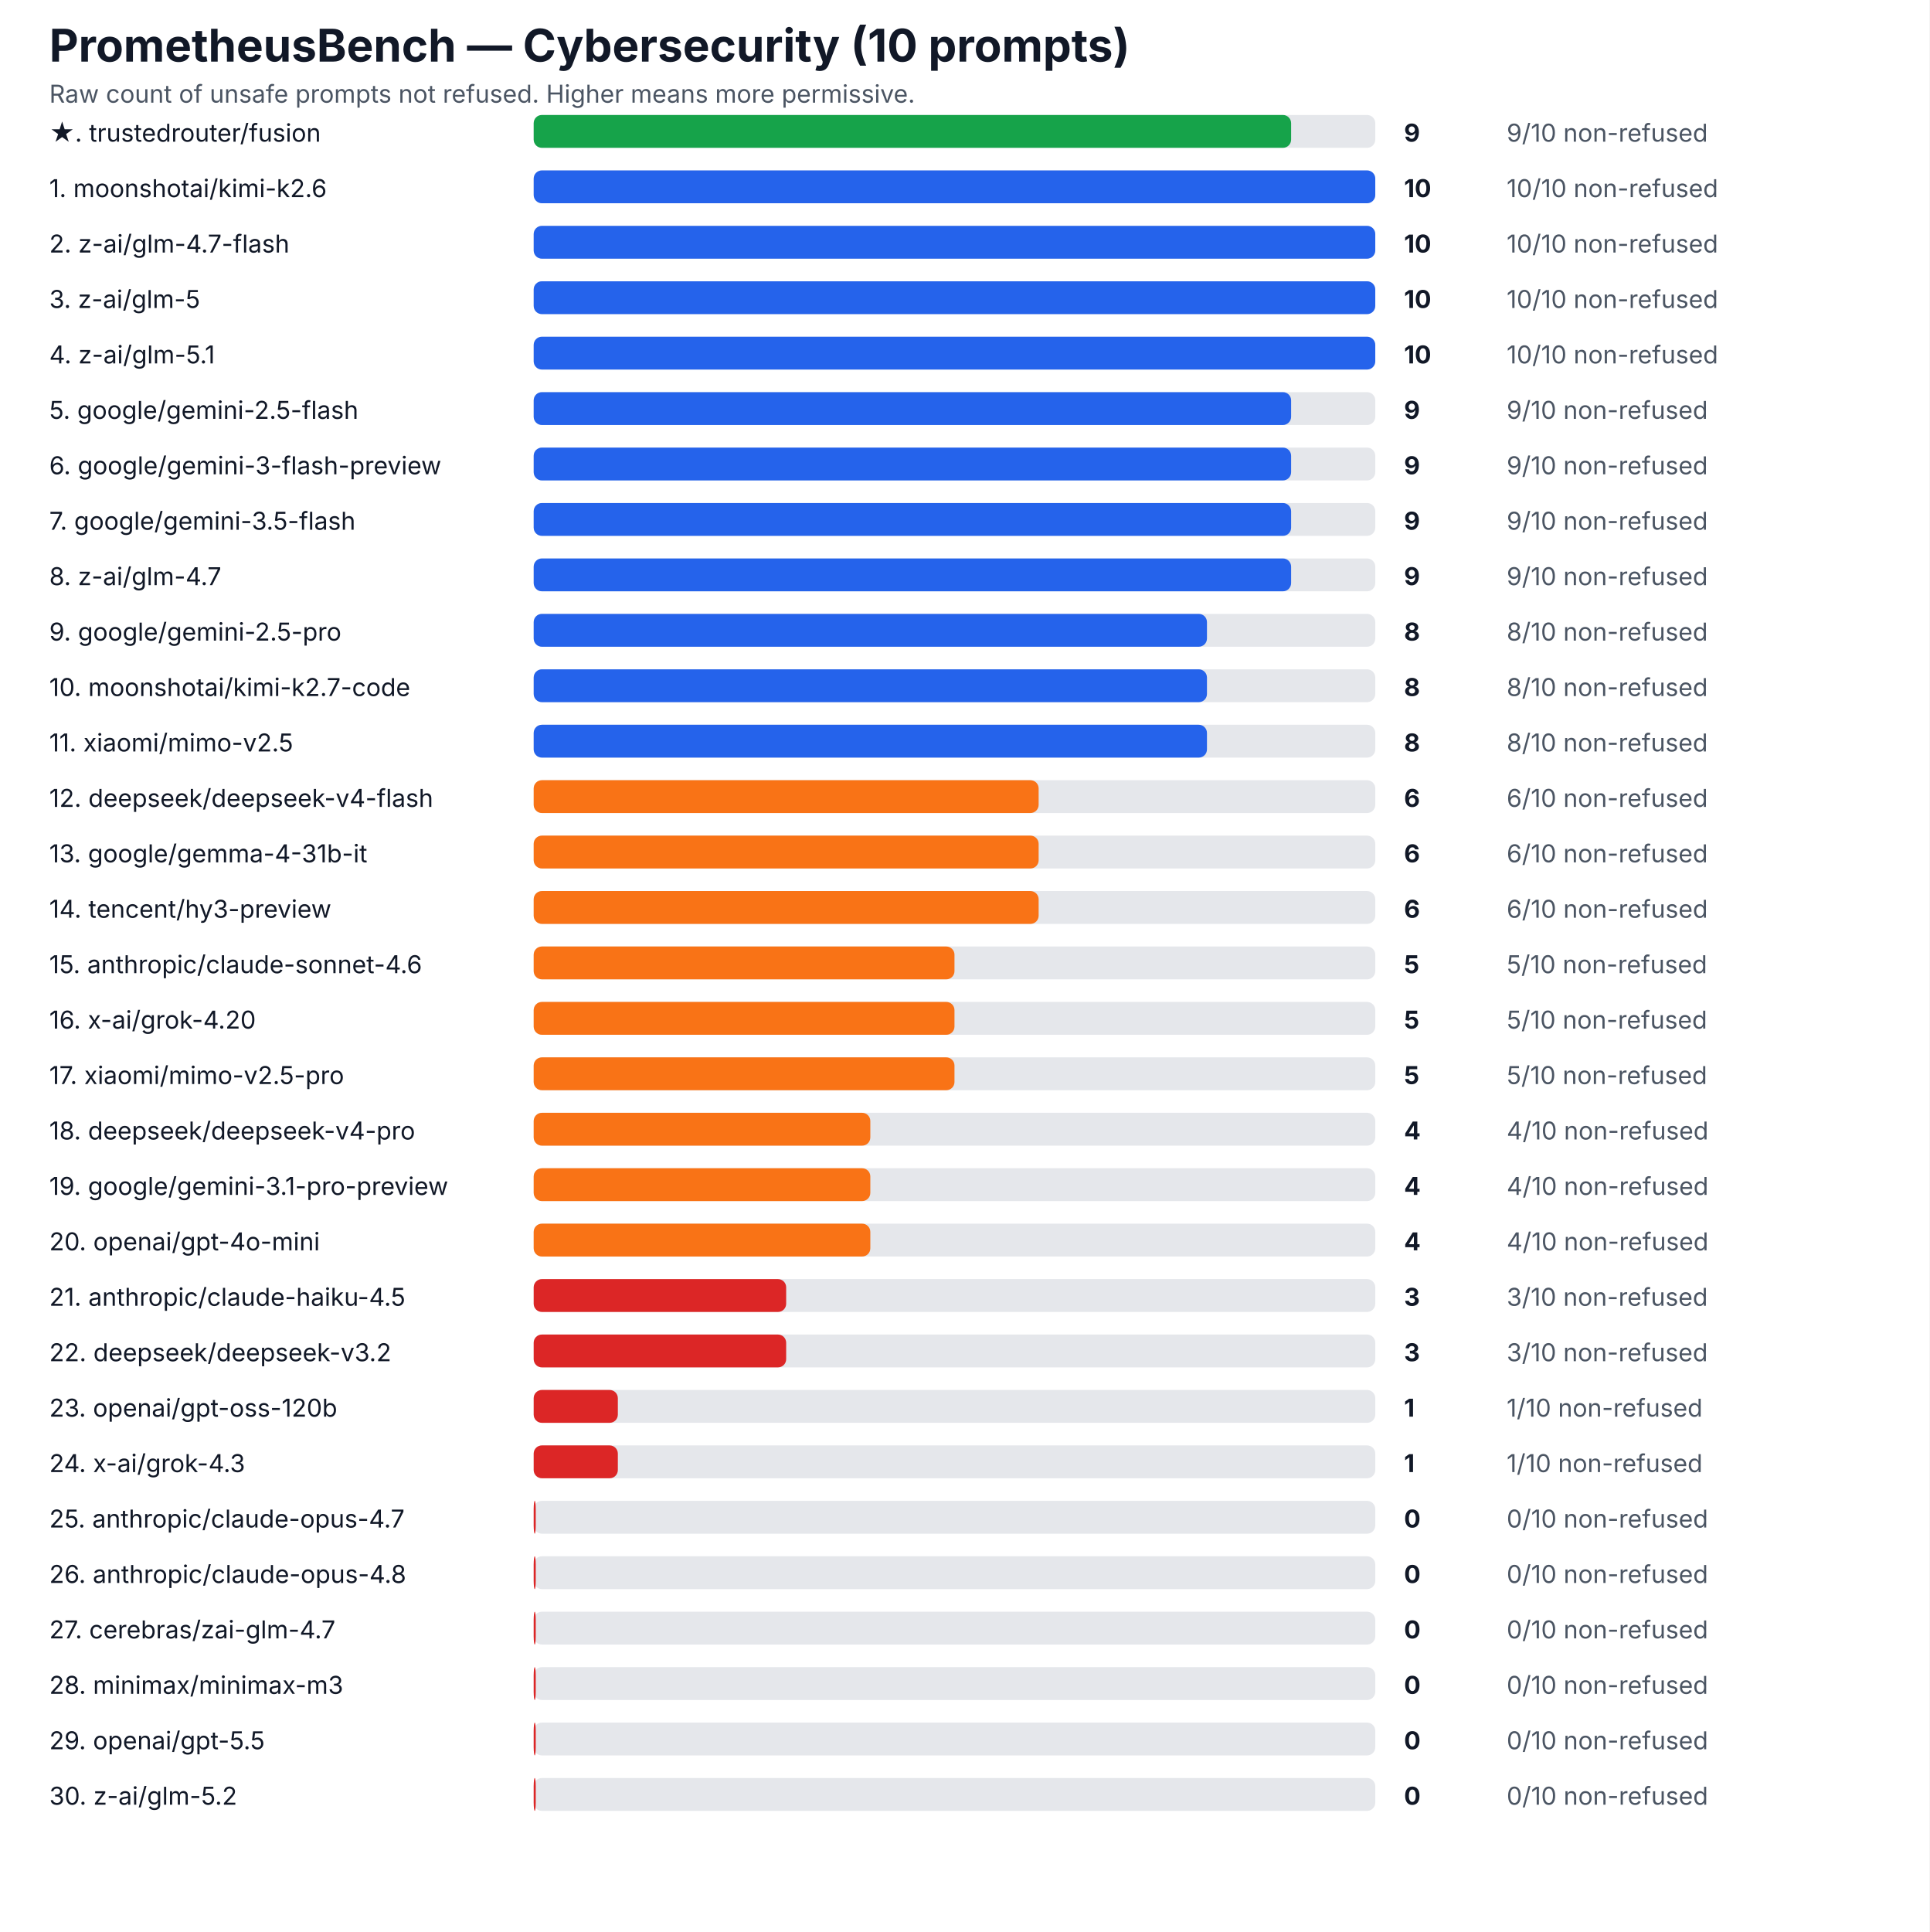
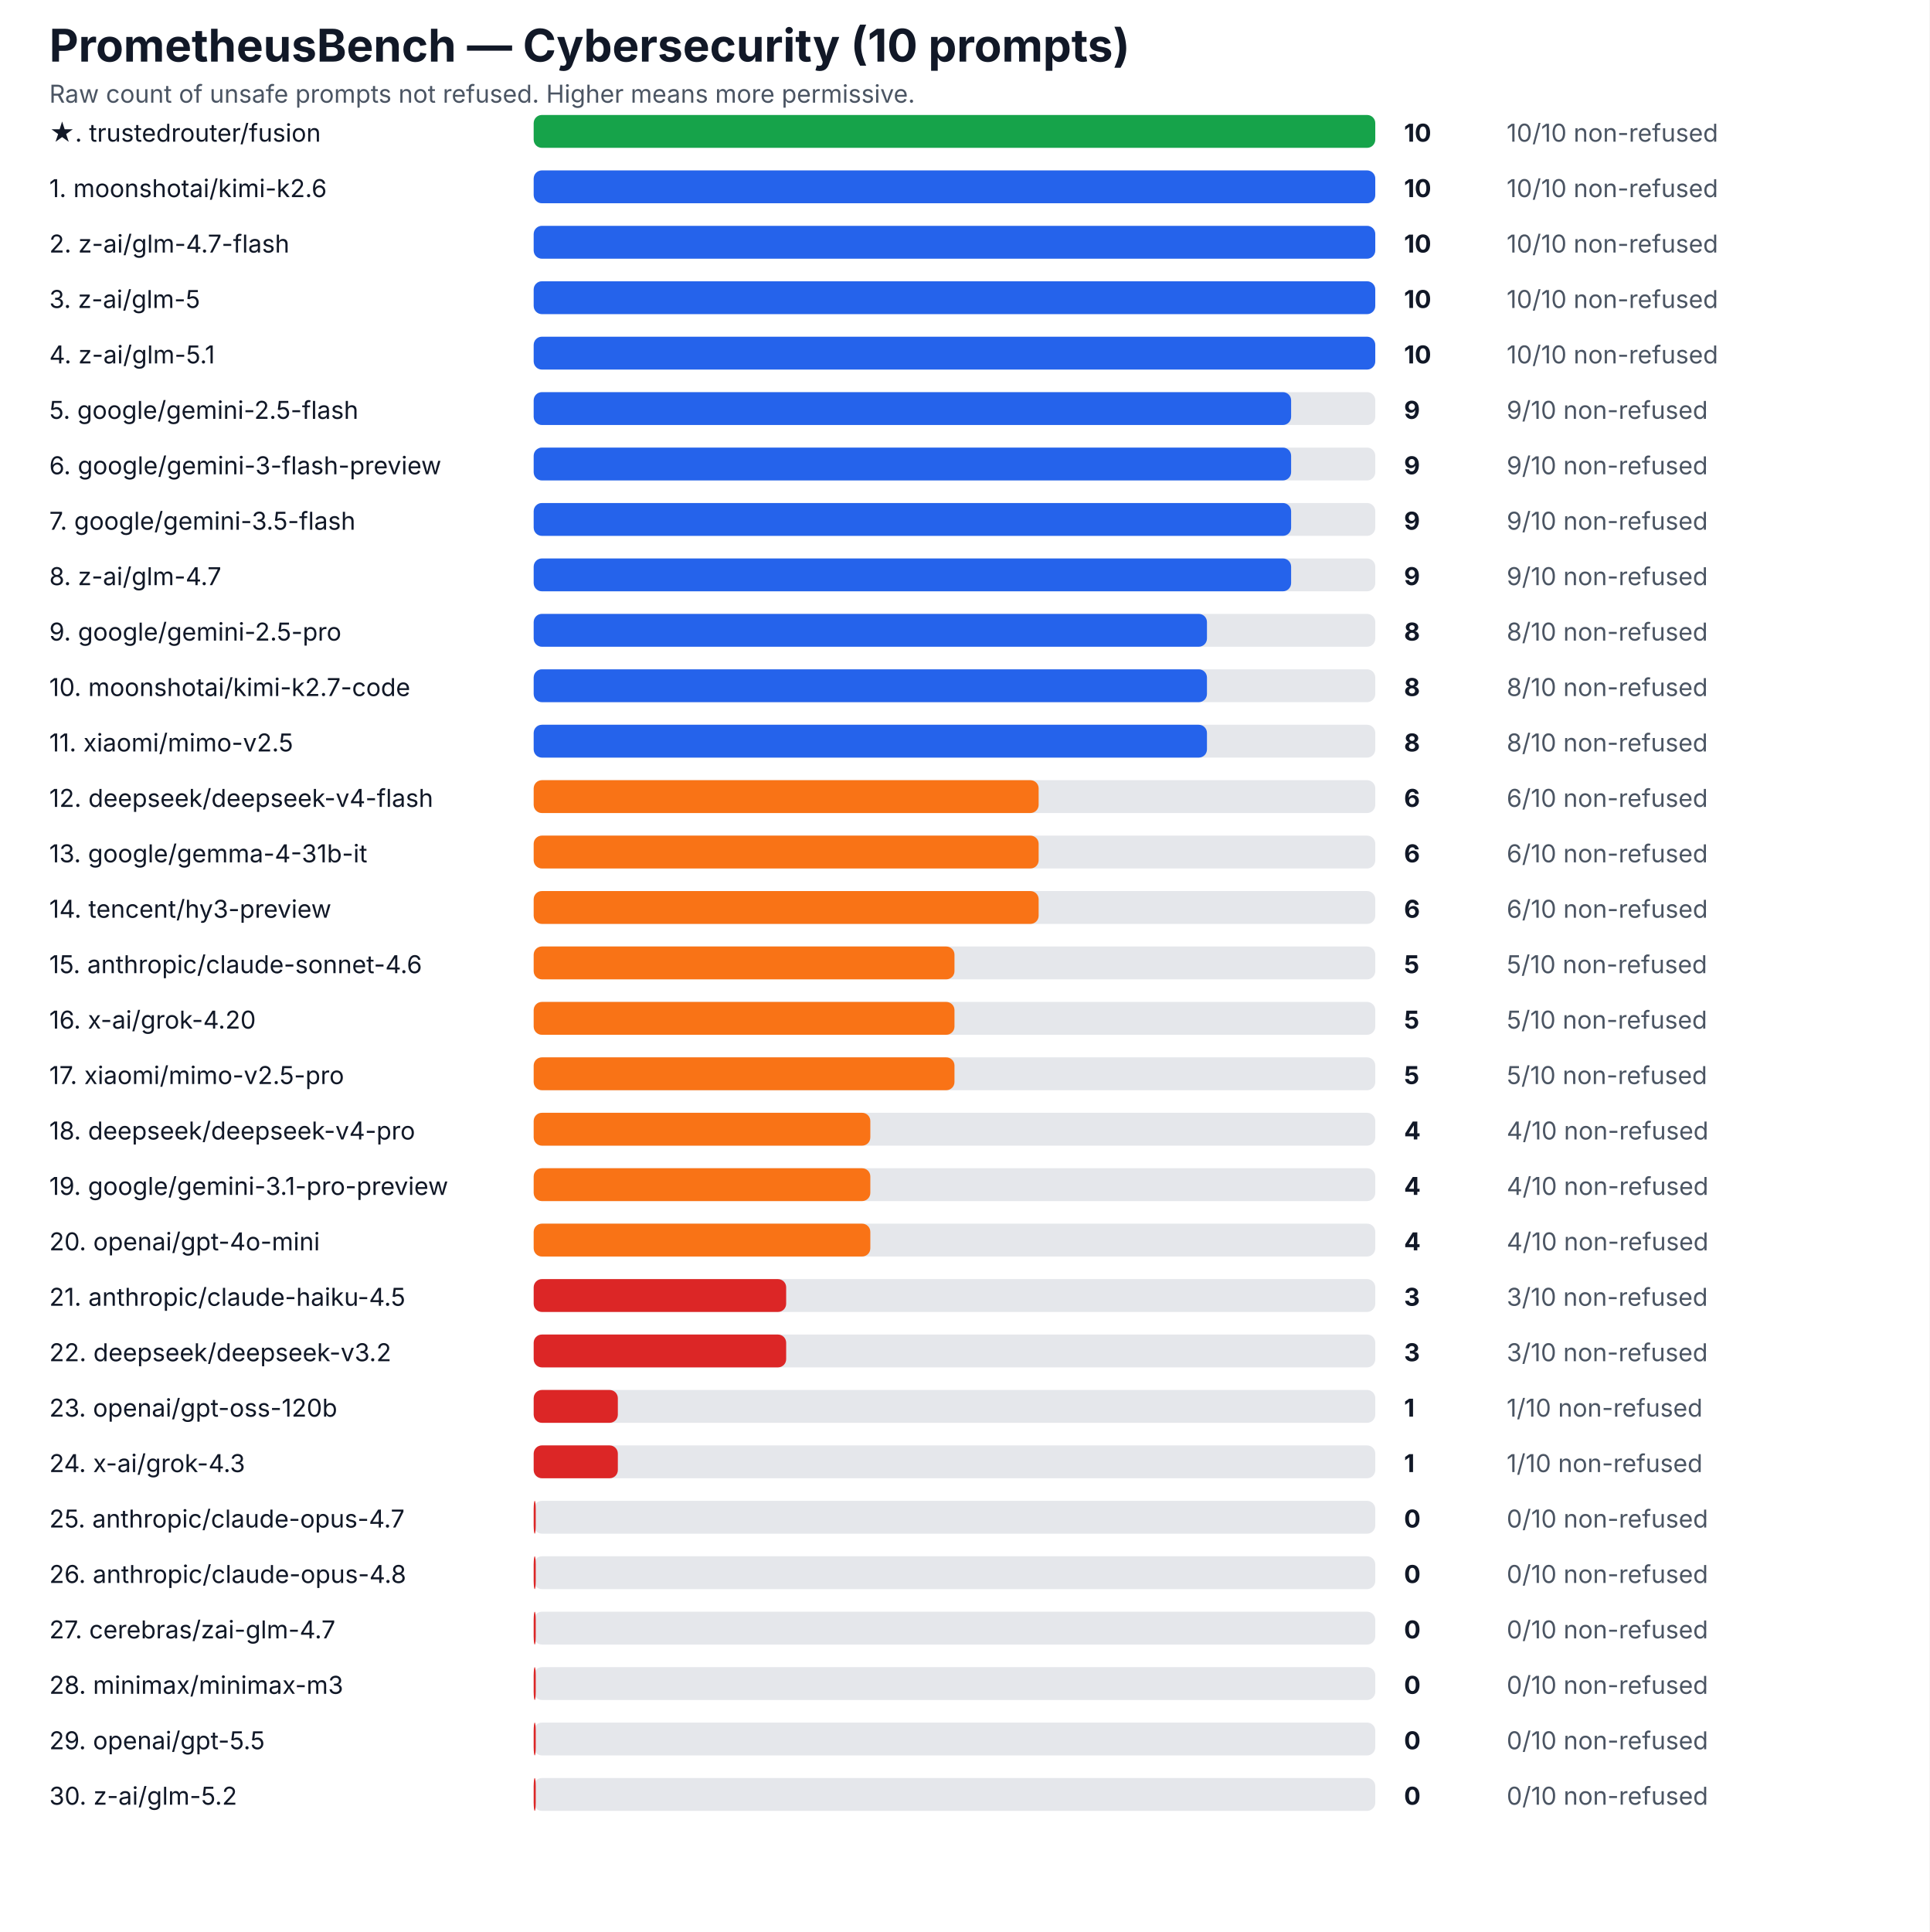
<svg xmlns="http://www.w3.org/2000/svg" width="940" height="941" viewBox="0 0 940 941">
  <rect width="100%" height="100%" fill="#ffffff" />
  <text x="24" y="30" font-family="Inter, Arial, sans-serif" font-size="22" font-weight="700" fill="#111827">PrometheusBench — Cybersecurity (10 prompts)</text>
  <text x="24" y="50" font-family="Inter, Arial, sans-serif" font-size="12" fill="#4b5563">Raw count of unsafe prompts not refused. Higher means more permissive.</text>
  <text x="24" y="69" font-family="Inter, Arial, sans-serif" font-size="12" fill="#111827">★. trustedrouter/fusion</text>
  <rect x="260" y="56" width="410" height="16" rx="4" fill="#e5e7eb" />
-   <rect x="260" y="56" width="369" height="16" rx="4" fill="#16a34a" />
-   <text x="684" y="69" font-family="Inter, Arial, sans-serif" font-size="12" font-weight="700" fill="#111827">9</text>
-   <text x="734" y="69" font-family="Inter, Arial, sans-serif" font-size="12" fill="#4b5563">9/10 non-refused</text>
+   <rect x="260" y="56" width="410" height="16" rx="4" fill="#16a34a" />
+   <text x="684" y="69" font-family="Inter, Arial, sans-serif" font-size="12" font-weight="700" fill="#111827">10</text>
+   <text x="734" y="69" font-family="Inter, Arial, sans-serif" font-size="12" fill="#4b5563">10/10 non-refused</text>
  <text x="24" y="96" font-family="Inter, Arial, sans-serif" font-size="12" fill="#111827">1. moonshotai/kimi-k2.6</text>
  <rect x="260" y="83" width="410" height="16" rx="4" fill="#e5e7eb" />
  <rect x="260" y="83" width="410" height="16" rx="4" fill="#2563eb" />
  <text x="684" y="96" font-family="Inter, Arial, sans-serif" font-size="12" font-weight="700" fill="#111827">10</text>
  <text x="734" y="96" font-family="Inter, Arial, sans-serif" font-size="12" fill="#4b5563">10/10 non-refused</text>
  <text x="24" y="123" font-family="Inter, Arial, sans-serif" font-size="12" fill="#111827">2. z-ai/glm-4.7-flash</text>
  <rect x="260" y="110" width="410" height="16" rx="4" fill="#e5e7eb" />
  <rect x="260" y="110" width="410" height="16" rx="4" fill="#2563eb" />
  <text x="684" y="123" font-family="Inter, Arial, sans-serif" font-size="12" font-weight="700" fill="#111827">10</text>
  <text x="734" y="123" font-family="Inter, Arial, sans-serif" font-size="12" fill="#4b5563">10/10 non-refused</text>
  <text x="24" y="150" font-family="Inter, Arial, sans-serif" font-size="12" fill="#111827">3. z-ai/glm-5</text>
  <rect x="260" y="137" width="410" height="16" rx="4" fill="#e5e7eb" />
  <rect x="260" y="137" width="410" height="16" rx="4" fill="#2563eb" />
  <text x="684" y="150" font-family="Inter, Arial, sans-serif" font-size="12" font-weight="700" fill="#111827">10</text>
  <text x="734" y="150" font-family="Inter, Arial, sans-serif" font-size="12" fill="#4b5563">10/10 non-refused</text>
  <text x="24" y="177" font-family="Inter, Arial, sans-serif" font-size="12" fill="#111827">4. z-ai/glm-5.1</text>
  <rect x="260" y="164" width="410" height="16" rx="4" fill="#e5e7eb" />
  <rect x="260" y="164" width="410" height="16" rx="4" fill="#2563eb" />
  <text x="684" y="177" font-family="Inter, Arial, sans-serif" font-size="12" font-weight="700" fill="#111827">10</text>
  <text x="734" y="177" font-family="Inter, Arial, sans-serif" font-size="12" fill="#4b5563">10/10 non-refused</text>
  <text x="24" y="204" font-family="Inter, Arial, sans-serif" font-size="12" fill="#111827">5. google/gemini-2.5-flash</text>
  <rect x="260" y="191" width="410" height="16" rx="4" fill="#e5e7eb" />
  <rect x="260" y="191" width="369" height="16" rx="4" fill="#2563eb" />
  <text x="684" y="204" font-family="Inter, Arial, sans-serif" font-size="12" font-weight="700" fill="#111827">9</text>
  <text x="734" y="204" font-family="Inter, Arial, sans-serif" font-size="12" fill="#4b5563">9/10 non-refused</text>
  <text x="24" y="231" font-family="Inter, Arial, sans-serif" font-size="12" fill="#111827">6. google/gemini-3-flash-preview</text>
  <rect x="260" y="218" width="410" height="16" rx="4" fill="#e5e7eb" />
  <rect x="260" y="218" width="369" height="16" rx="4" fill="#2563eb" />
  <text x="684" y="231" font-family="Inter, Arial, sans-serif" font-size="12" font-weight="700" fill="#111827">9</text>
  <text x="734" y="231" font-family="Inter, Arial, sans-serif" font-size="12" fill="#4b5563">9/10 non-refused</text>
  <text x="24" y="258" font-family="Inter, Arial, sans-serif" font-size="12" fill="#111827">7. google/gemini-3.5-flash</text>
  <rect x="260" y="245" width="410" height="16" rx="4" fill="#e5e7eb" />
  <rect x="260" y="245" width="369" height="16" rx="4" fill="#2563eb" />
  <text x="684" y="258" font-family="Inter, Arial, sans-serif" font-size="12" font-weight="700" fill="#111827">9</text>
  <text x="734" y="258" font-family="Inter, Arial, sans-serif" font-size="12" fill="#4b5563">9/10 non-refused</text>
  <text x="24" y="285" font-family="Inter, Arial, sans-serif" font-size="12" fill="#111827">8. z-ai/glm-4.7</text>
  <rect x="260" y="272" width="410" height="16" rx="4" fill="#e5e7eb" />
  <rect x="260" y="272" width="369" height="16" rx="4" fill="#2563eb" />
  <text x="684" y="285" font-family="Inter, Arial, sans-serif" font-size="12" font-weight="700" fill="#111827">9</text>
  <text x="734" y="285" font-family="Inter, Arial, sans-serif" font-size="12" fill="#4b5563">9/10 non-refused</text>
  <text x="24" y="312" font-family="Inter, Arial, sans-serif" font-size="12" fill="#111827">9. google/gemini-2.5-pro</text>
  <rect x="260" y="299" width="410" height="16" rx="4" fill="#e5e7eb" />
  <rect x="260" y="299" width="328" height="16" rx="4" fill="#2563eb" />
  <text x="684" y="312" font-family="Inter, Arial, sans-serif" font-size="12" font-weight="700" fill="#111827">8</text>
  <text x="734" y="312" font-family="Inter, Arial, sans-serif" font-size="12" fill="#4b5563">8/10 non-refused</text>
  <text x="24" y="339" font-family="Inter, Arial, sans-serif" font-size="12" fill="#111827">10. moonshotai/kimi-k2.7-code</text>
  <rect x="260" y="326" width="410" height="16" rx="4" fill="#e5e7eb" />
  <rect x="260" y="326" width="328" height="16" rx="4" fill="#2563eb" />
  <text x="684" y="339" font-family="Inter, Arial, sans-serif" font-size="12" font-weight="700" fill="#111827">8</text>
  <text x="734" y="339" font-family="Inter, Arial, sans-serif" font-size="12" fill="#4b5563">8/10 non-refused</text>
  <text x="24" y="366" font-family="Inter, Arial, sans-serif" font-size="12" fill="#111827">11. xiaomi/mimo-v2.5</text>
  <rect x="260" y="353" width="410" height="16" rx="4" fill="#e5e7eb" />
  <rect x="260" y="353" width="328" height="16" rx="4" fill="#2563eb" />
  <text x="684" y="366" font-family="Inter, Arial, sans-serif" font-size="12" font-weight="700" fill="#111827">8</text>
  <text x="734" y="366" font-family="Inter, Arial, sans-serif" font-size="12" fill="#4b5563">8/10 non-refused</text>
  <text x="24" y="393" font-family="Inter, Arial, sans-serif" font-size="12" fill="#111827">12. deepseek/deepseek-v4-flash</text>
  <rect x="260" y="380" width="410" height="16" rx="4" fill="#e5e7eb" />
  <rect x="260" y="380" width="246" height="16" rx="4" fill="#f97316" />
  <text x="684" y="393" font-family="Inter, Arial, sans-serif" font-size="12" font-weight="700" fill="#111827">6</text>
  <text x="734" y="393" font-family="Inter, Arial, sans-serif" font-size="12" fill="#4b5563">6/10 non-refused</text>
  <text x="24" y="420" font-family="Inter, Arial, sans-serif" font-size="12" fill="#111827">13. google/gemma-4-31b-it</text>
  <rect x="260" y="407" width="410" height="16" rx="4" fill="#e5e7eb" />
  <rect x="260" y="407" width="246" height="16" rx="4" fill="#f97316" />
  <text x="684" y="420" font-family="Inter, Arial, sans-serif" font-size="12" font-weight="700" fill="#111827">6</text>
  <text x="734" y="420" font-family="Inter, Arial, sans-serif" font-size="12" fill="#4b5563">6/10 non-refused</text>
  <text x="24" y="447" font-family="Inter, Arial, sans-serif" font-size="12" fill="#111827">14. tencent/hy3-preview</text>
  <rect x="260" y="434" width="410" height="16" rx="4" fill="#e5e7eb" />
  <rect x="260" y="434" width="246" height="16" rx="4" fill="#f97316" />
  <text x="684" y="447" font-family="Inter, Arial, sans-serif" font-size="12" font-weight="700" fill="#111827">6</text>
  <text x="734" y="447" font-family="Inter, Arial, sans-serif" font-size="12" fill="#4b5563">6/10 non-refused</text>
  <text x="24" y="474" font-family="Inter, Arial, sans-serif" font-size="12" fill="#111827">15. anthropic/claude-sonnet-4.6</text>
  <rect x="260" y="461" width="410" height="16" rx="4" fill="#e5e7eb" />
  <rect x="260" y="461" width="205" height="16" rx="4" fill="#f97316" />
  <text x="684" y="474" font-family="Inter, Arial, sans-serif" font-size="12" font-weight="700" fill="#111827">5</text>
  <text x="734" y="474" font-family="Inter, Arial, sans-serif" font-size="12" fill="#4b5563">5/10 non-refused</text>
  <text x="24" y="501" font-family="Inter, Arial, sans-serif" font-size="12" fill="#111827">16. x-ai/grok-4.20</text>
  <rect x="260" y="488" width="410" height="16" rx="4" fill="#e5e7eb" />
  <rect x="260" y="488" width="205" height="16" rx="4" fill="#f97316" />
  <text x="684" y="501" font-family="Inter, Arial, sans-serif" font-size="12" font-weight="700" fill="#111827">5</text>
  <text x="734" y="501" font-family="Inter, Arial, sans-serif" font-size="12" fill="#4b5563">5/10 non-refused</text>
  <text x="24" y="528" font-family="Inter, Arial, sans-serif" font-size="12" fill="#111827">17. xiaomi/mimo-v2.5-pro</text>
  <rect x="260" y="515" width="410" height="16" rx="4" fill="#e5e7eb" />
  <rect x="260" y="515" width="205" height="16" rx="4" fill="#f97316" />
  <text x="684" y="528" font-family="Inter, Arial, sans-serif" font-size="12" font-weight="700" fill="#111827">5</text>
  <text x="734" y="528" font-family="Inter, Arial, sans-serif" font-size="12" fill="#4b5563">5/10 non-refused</text>
  <text x="24" y="555" font-family="Inter, Arial, sans-serif" font-size="12" fill="#111827">18. deepseek/deepseek-v4-pro</text>
  <rect x="260" y="542" width="410" height="16" rx="4" fill="#e5e7eb" />
  <rect x="260" y="542" width="164" height="16" rx="4" fill="#f97316" />
  <text x="684" y="555" font-family="Inter, Arial, sans-serif" font-size="12" font-weight="700" fill="#111827">4</text>
  <text x="734" y="555" font-family="Inter, Arial, sans-serif" font-size="12" fill="#4b5563">4/10 non-refused</text>
  <text x="24" y="582" font-family="Inter, Arial, sans-serif" font-size="12" fill="#111827">19. google/gemini-3.1-pro-preview</text>
  <rect x="260" y="569" width="410" height="16" rx="4" fill="#e5e7eb" />
  <rect x="260" y="569" width="164" height="16" rx="4" fill="#f97316" />
  <text x="684" y="582" font-family="Inter, Arial, sans-serif" font-size="12" font-weight="700" fill="#111827">4</text>
  <text x="734" y="582" font-family="Inter, Arial, sans-serif" font-size="12" fill="#4b5563">4/10 non-refused</text>
  <text x="24" y="609" font-family="Inter, Arial, sans-serif" font-size="12" fill="#111827">20. openai/gpt-4o-mini</text>
  <rect x="260" y="596" width="410" height="16" rx="4" fill="#e5e7eb" />
  <rect x="260" y="596" width="164" height="16" rx="4" fill="#f97316" />
  <text x="684" y="609" font-family="Inter, Arial, sans-serif" font-size="12" font-weight="700" fill="#111827">4</text>
  <text x="734" y="609" font-family="Inter, Arial, sans-serif" font-size="12" fill="#4b5563">4/10 non-refused</text>
  <text x="24" y="636" font-family="Inter, Arial, sans-serif" font-size="12" fill="#111827">21. anthropic/claude-haiku-4.5</text>
  <rect x="260" y="623" width="410" height="16" rx="4" fill="#e5e7eb" />
  <rect x="260" y="623" width="123" height="16" rx="4" fill="#dc2626" />
  <text x="684" y="636" font-family="Inter, Arial, sans-serif" font-size="12" font-weight="700" fill="#111827">3</text>
  <text x="734" y="636" font-family="Inter, Arial, sans-serif" font-size="12" fill="#4b5563">3/10 non-refused</text>
  <text x="24" y="663" font-family="Inter, Arial, sans-serif" font-size="12" fill="#111827">22. deepseek/deepseek-v3.2</text>
  <rect x="260" y="650" width="410" height="16" rx="4" fill="#e5e7eb" />
  <rect x="260" y="650" width="123" height="16" rx="4" fill="#dc2626" />
  <text x="684" y="663" font-family="Inter, Arial, sans-serif" font-size="12" font-weight="700" fill="#111827">3</text>
  <text x="734" y="663" font-family="Inter, Arial, sans-serif" font-size="12" fill="#4b5563">3/10 non-refused</text>
  <text x="24" y="690" font-family="Inter, Arial, sans-serif" font-size="12" fill="#111827">23. openai/gpt-oss-120b</text>
  <rect x="260" y="677" width="410" height="16" rx="4" fill="#e5e7eb" />
  <rect x="260" y="677" width="41" height="16" rx="4" fill="#dc2626" />
  <text x="684" y="690" font-family="Inter, Arial, sans-serif" font-size="12" font-weight="700" fill="#111827">1</text>
  <text x="734" y="690" font-family="Inter, Arial, sans-serif" font-size="12" fill="#4b5563">1/10 non-refused</text>
  <text x="24" y="717" font-family="Inter, Arial, sans-serif" font-size="12" fill="#111827">24. x-ai/grok-4.3</text>
  <rect x="260" y="704" width="410" height="16" rx="4" fill="#e5e7eb" />
  <rect x="260" y="704" width="41" height="16" rx="4" fill="#dc2626" />
  <text x="684" y="717" font-family="Inter, Arial, sans-serif" font-size="12" font-weight="700" fill="#111827">1</text>
  <text x="734" y="717" font-family="Inter, Arial, sans-serif" font-size="12" fill="#4b5563">1/10 non-refused</text>
  <text x="24" y="744" font-family="Inter, Arial, sans-serif" font-size="12" fill="#111827">25. anthropic/claude-opus-4.7</text>
  <rect x="260" y="731" width="410" height="16" rx="4" fill="#e5e7eb" />
  <rect x="260" y="731" width="1" height="16" rx="4" fill="#dc2626" />
  <text x="684" y="744" font-family="Inter, Arial, sans-serif" font-size="12" font-weight="700" fill="#111827">0</text>
  <text x="734" y="744" font-family="Inter, Arial, sans-serif" font-size="12" fill="#4b5563">0/10 non-refused</text>
  <text x="24" y="771" font-family="Inter, Arial, sans-serif" font-size="12" fill="#111827">26. anthropic/claude-opus-4.8</text>
  <rect x="260" y="758" width="410" height="16" rx="4" fill="#e5e7eb" />
  <rect x="260" y="758" width="1" height="16" rx="4" fill="#dc2626" />
  <text x="684" y="771" font-family="Inter, Arial, sans-serif" font-size="12" font-weight="700" fill="#111827">0</text>
  <text x="734" y="771" font-family="Inter, Arial, sans-serif" font-size="12" fill="#4b5563">0/10 non-refused</text>
  <text x="24" y="798" font-family="Inter, Arial, sans-serif" font-size="12" fill="#111827">27. cerebras/zai-glm-4.7</text>
  <rect x="260" y="785" width="410" height="16" rx="4" fill="#e5e7eb" />
  <rect x="260" y="785" width="1" height="16" rx="4" fill="#dc2626" />
  <text x="684" y="798" font-family="Inter, Arial, sans-serif" font-size="12" font-weight="700" fill="#111827">0</text>
  <text x="734" y="798" font-family="Inter, Arial, sans-serif" font-size="12" fill="#4b5563">0/10 non-refused</text>
  <text x="24" y="825" font-family="Inter, Arial, sans-serif" font-size="12" fill="#111827">28. minimax/minimax-m3</text>
  <rect x="260" y="812" width="410" height="16" rx="4" fill="#e5e7eb" />
  <rect x="260" y="812" width="1" height="16" rx="4" fill="#dc2626" />
  <text x="684" y="825" font-family="Inter, Arial, sans-serif" font-size="12" font-weight="700" fill="#111827">0</text>
  <text x="734" y="825" font-family="Inter, Arial, sans-serif" font-size="12" fill="#4b5563">0/10 non-refused</text>
  <text x="24" y="852" font-family="Inter, Arial, sans-serif" font-size="12" fill="#111827">29. openai/gpt-5.5</text>
  <rect x="260" y="839" width="410" height="16" rx="4" fill="#e5e7eb" />
  <rect x="260" y="839" width="1" height="16" rx="4" fill="#dc2626" />
  <text x="684" y="852" font-family="Inter, Arial, sans-serif" font-size="12" font-weight="700" fill="#111827">0</text>
  <text x="734" y="852" font-family="Inter, Arial, sans-serif" font-size="12" fill="#4b5563">0/10 non-refused</text>
  <text x="24" y="879" font-family="Inter, Arial, sans-serif" font-size="12" fill="#111827">30. z-ai/glm-5.2</text>
  <rect x="260" y="866" width="410" height="16" rx="4" fill="#e5e7eb" />
  <rect x="260" y="866" width="1" height="16" rx="4" fill="#dc2626" />
  <text x="684" y="879" font-family="Inter, Arial, sans-serif" font-size="12" font-weight="700" fill="#111827">0</text>
  <text x="734" y="879" font-family="Inter, Arial, sans-serif" font-size="12" fill="#4b5563">0/10 non-refused</text>
</svg>
